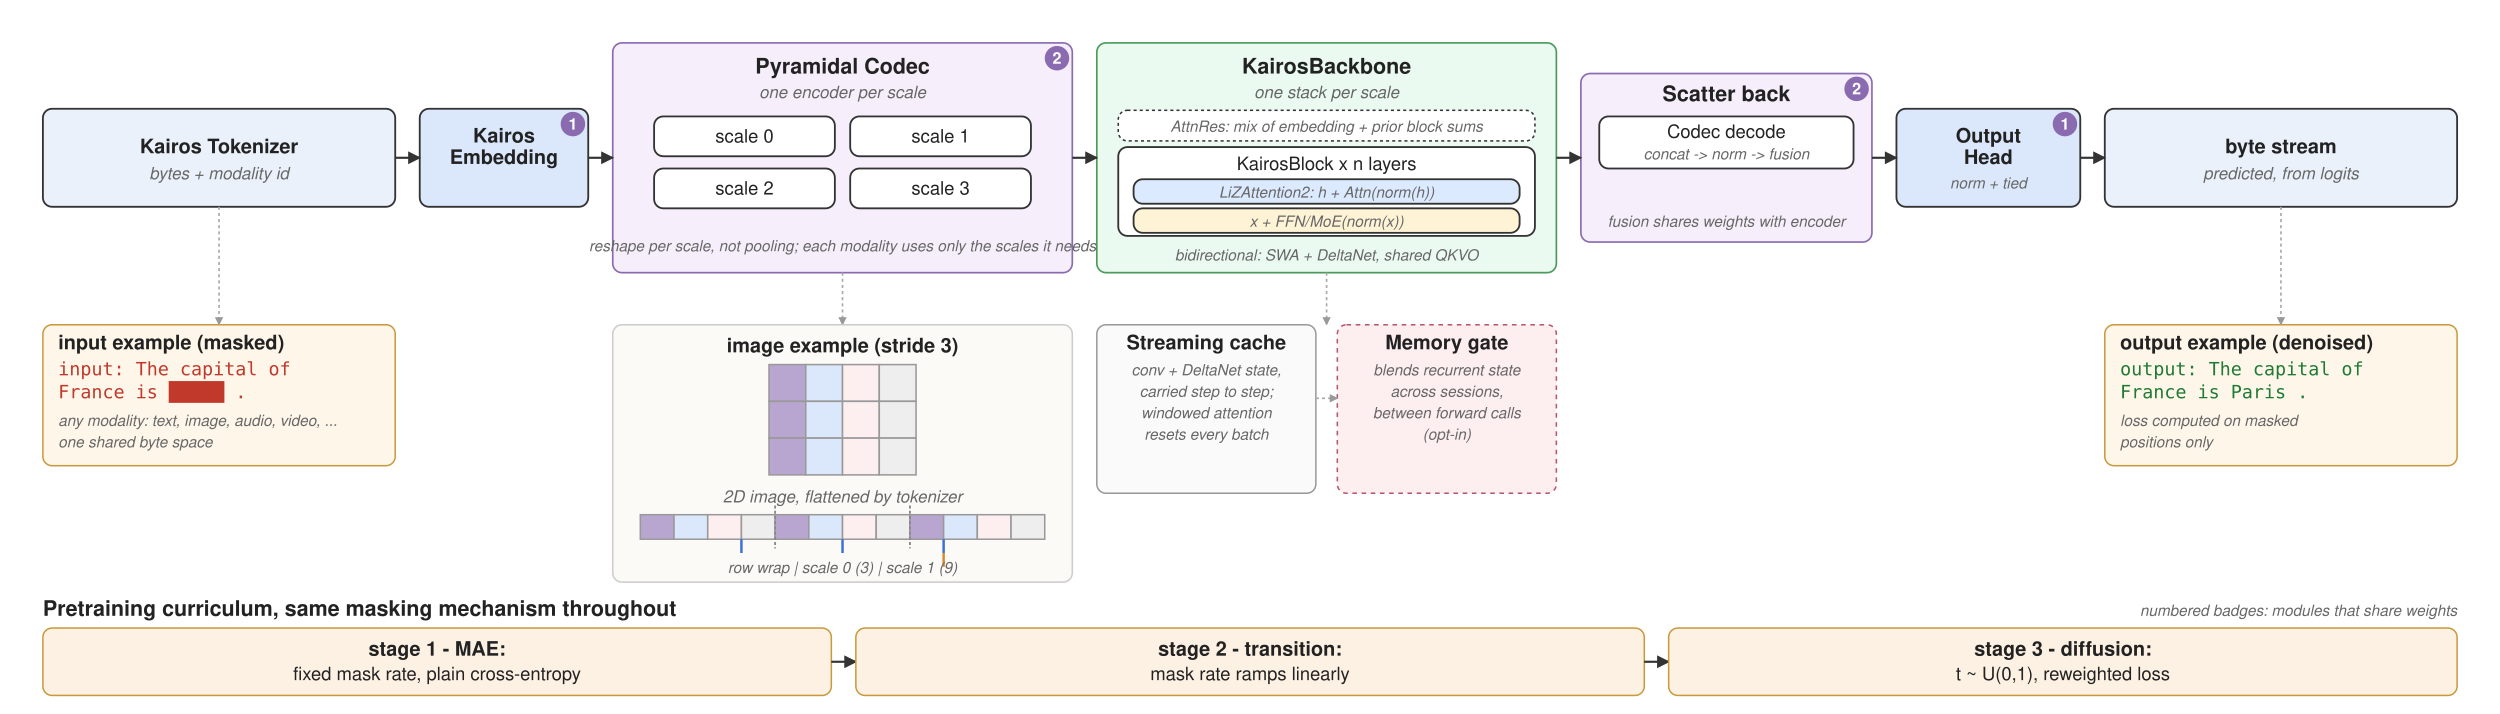
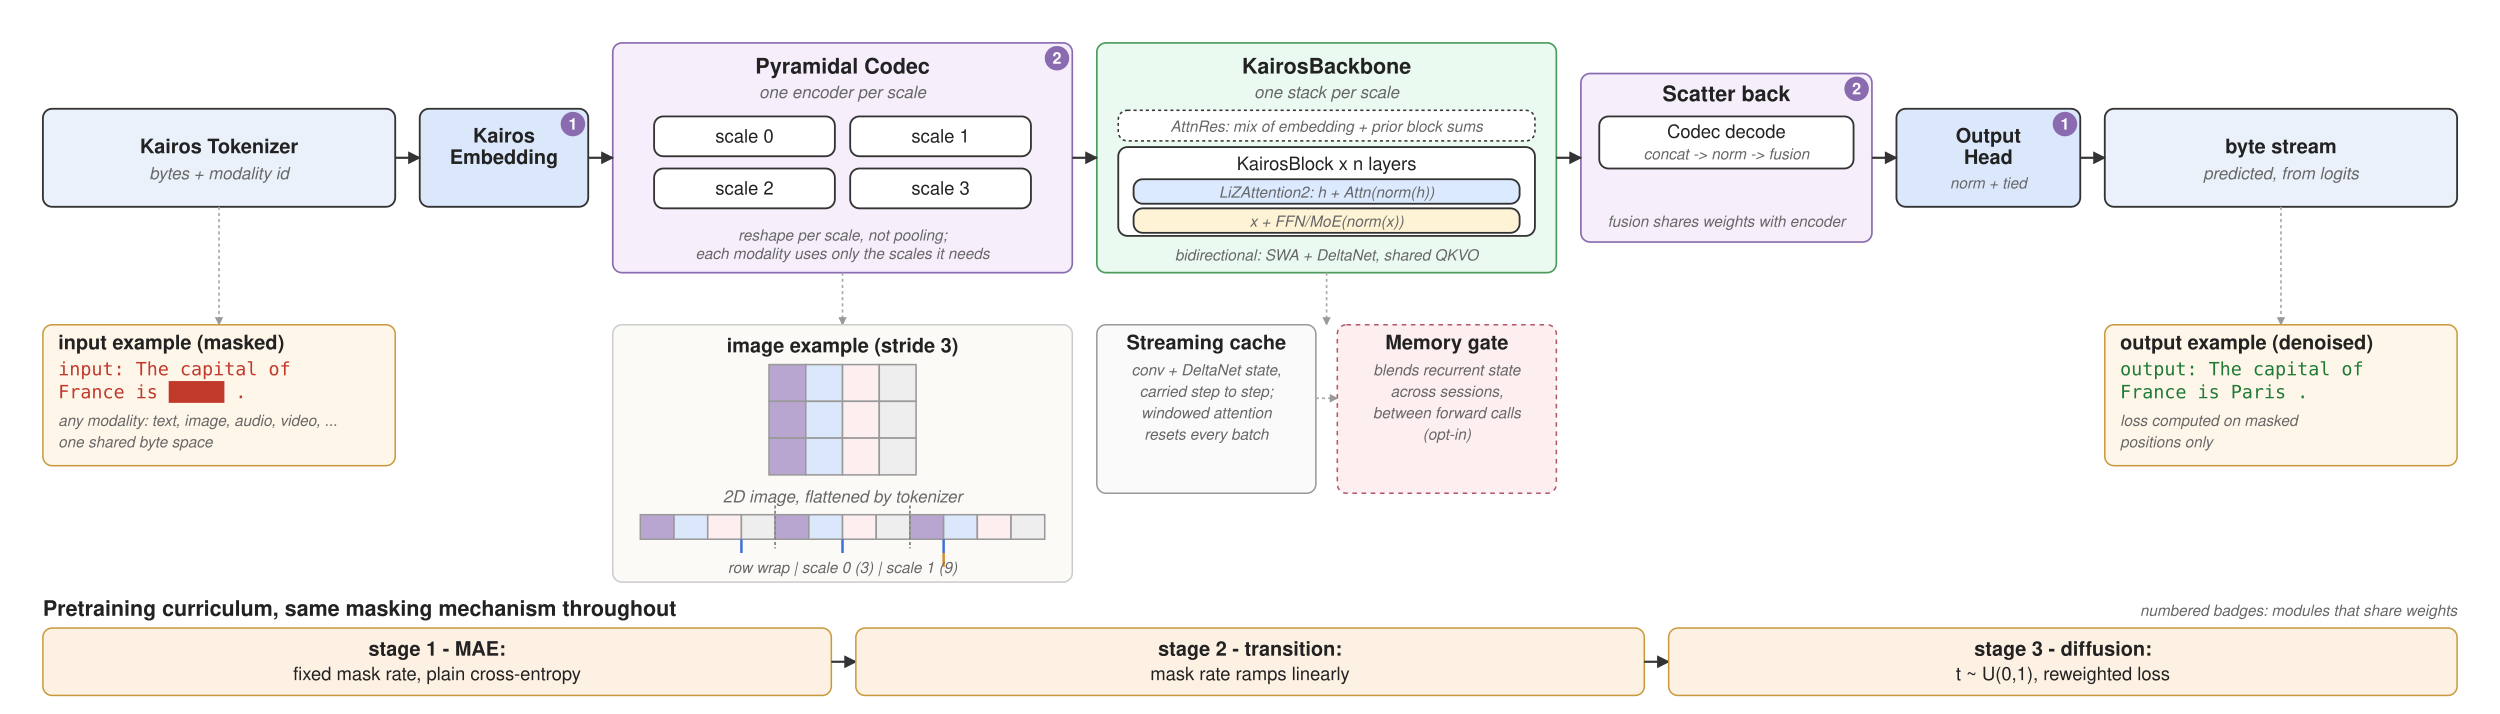
<svg xmlns="http://www.w3.org/2000/svg" viewBox="0 0 1632 466" width="1632" height="466" font-family="Helvetica, Arial, sans-serif">
  <defs>
    <marker id="arrow" viewBox="0 0 10 10" refX="9" refY="5" markerWidth="6" markerHeight="6" orient="auto-start-reverse">
      <path d="M0,0 10,5 0,10Z" fill="#333" />
    </marker>
    <marker id="arrow-light" viewBox="0 0 10 10" refX="9" refY="5" markerWidth="5" markerHeight="5" orient="auto-start-reverse">
      <path d="M0,0 10,5 0,10Z" fill="#999" />
    </marker>
    <style>
.t{font-size:14px;font-weight:700;fill:#222}
.b{font-size:13px;font-weight:700;fill:#222}
.r{font-size:12px;fill:#222}
.n{font-size:11px;font-style:italic;fill:#666}
.nn{font-size:10px;font-style:italic;fill:#666}
.m{font-size:12px;font-family:monospace;fill:#c0392b}
.c{font-size:12px;font-family:monospace;fill:#1e7a34}
.bd{font-size:10.5px;font-weight:700;fill:#fff}
.arr{stroke:#333;stroke-width:1.4;fill:none;marker-end:url(#arrow)}
.dl{stroke:#aaa;stroke-width:1.1;fill:none;stroke-dasharray:2,2;marker-end:url(#arrow-light)}
</style>
  </defs>
  <rect width="1632" height="500" fill="#fff" />
  <rect x="28.0" y="71.0" width="230.0" height="64.0" rx="6" fill="#eaf1fb" stroke="#333" stroke-width="1.2" />
  <text x="143.0" y="100.0" class="b" text-anchor="middle">Kairos Tokenizer</text>
  <text x="143.0" y="117.0" class="n" text-anchor="middle">bytes + modality id</text>
  <rect x="274.0" y="71.0" width="110.0" height="64.0" rx="6" fill="#dbe7fb" stroke="#333" stroke-width="1.2" />
  <text x="329.0" y="93.0" class="b" text-anchor="middle">Kairos</text>
  <text x="329.0" y="107.0" class="b" text-anchor="middle">Embedding</text>
  <circle cx="374.0" cy="81.0" r="8" fill="#8a6bb0" />
  <text x="374.0" y="84.6" class="bd" text-anchor="middle">1</text>
  <rect x="400.0" y="28.0" width="300.0" height="150.0" rx="6" fill="#f6effb" stroke="#8a6bb0" stroke-width="1.1" />
  <text x="550.0" y="48.0" class="t" text-anchor="middle">Pyramidal Codec</text>
  <text x="550.0" y="64.0" class="n" text-anchor="middle">one encoder per scale</text>
  <circle cx="690.0" cy="38.0" r="8" fill="#8a6bb0" />
  <text x="690.0" y="41.6" class="bd" text-anchor="middle">2</text>
  <rect x="427.0" y="76.0" width="118.0" height="26.0" rx="6" fill="#fff" stroke="#333" stroke-width="1.2" />
  <text x="486.0" y="93.0" class="r" text-anchor="middle">scale 0</text>
  <rect x="555.0" y="76.0" width="118.0" height="26.0" rx="6" fill="#fff" stroke="#333" stroke-width="1.2" />
  <text x="614.0" y="93.0" class="r" text-anchor="middle">scale 1</text>
  <rect x="427.0" y="110.0" width="118.0" height="26.0" rx="6" fill="#fff" stroke="#333" stroke-width="1.2" />
  <text x="486.0" y="127.0" class="r" text-anchor="middle">scale 2</text>
  <rect x="555.0" y="110.0" width="118.0" height="26.0" rx="6" fill="#fff" stroke="#333" stroke-width="1.2" />
  <text x="614.0" y="127.0" class="r" text-anchor="middle">scale 3</text>
-   <text x="550.0" y="164.0" class="nn" text-anchor="middle">reshape per scale, not pooling; each modality uses only the scales it needs</text>
+   <text x="550.0" y="157.0" class="nn" text-anchor="middle">reshape per scale, not pooling;</text>
+   <text x="550.0" y="169.0" class="nn" text-anchor="middle">each modality uses only the scales it needs</text>
  <rect x="716.0" y="28.0" width="300.0" height="150.0" rx="6" fill="#eafaf0" stroke="#4c9a5c" stroke-width="1.1" />
  <text x="866.0" y="48.0" class="t" text-anchor="middle">KairosBackbone</text>
  <text x="866.0" y="64.0" class="n" text-anchor="middle">one stack per scale</text>
  <rect x="730.0" y="72.0" width="272.0" height="20.0" rx="6" fill="#fff" stroke="#333" stroke-width="1" stroke-dasharray="2,2" />
  <text x="866.0" y="86.0" class="nn" text-anchor="middle">AttnRes: mix of embedding + prior block sums</text>
  <rect x="730.0" y="96.0" width="272.0" height="58.0" rx="6" fill="#fff" stroke="#333" stroke-width="1.2" />
  <text x="866.0" y="111.0" class="r" text-anchor="middle">KairosBlock x n layers</text>
  <rect x="740.0" y="117.0" width="252.0" height="16.0" rx="6" fill="#dceaff" stroke="#333" stroke-width="1.2" />
  <text x="866.0" y="129.0" class="nn" text-anchor="middle">LiZAttention2: h + Attn(norm(h))</text>
  <rect x="740.0" y="136.0" width="252.0" height="16.0" rx="6" fill="#fff3d6" stroke="#333" stroke-width="1.2" />
  <text x="866.0" y="148.0" class="nn" text-anchor="middle">x + FFN/MoE(norm(x))</text>
  <text x="866.0" y="170.0" class="nn" text-anchor="middle">bidirectional: SWA + DeltaNet, shared QKVO</text>
  <rect x="1032.0" y="48.0" width="190.0" height="110.0" rx="6" fill="#f6effb" stroke="#8a6bb0" stroke-width="1.1" />
  <text x="1127.0" y="66.0" class="t" text-anchor="middle">Scatter back</text>
  <circle cx="1212.0" cy="58.0" r="8" fill="#8a6bb0" />
  <text x="1212.0" y="61.6" class="bd" text-anchor="middle">2</text>
  <rect x="1044.0" y="76.0" width="166.0" height="34.0" rx="6" fill="#fff" stroke="#333" stroke-width="1.2" />
  <text x="1127.0" y="90.0" class="r" text-anchor="middle">Codec decode</text>
  <text x="1127.0" y="104.0" class="nn" text-anchor="middle">concat -&gt; norm -&gt; fusion</text>
  <text x="1127.0" y="148.0" class="nn" text-anchor="middle">fusion shares weights with encoder</text>
  <rect x="1238.0" y="71.0" width="120.0" height="64.0" rx="6" fill="#dbe7fb" stroke="#333" stroke-width="1.2" />
  <text x="1298.0" y="93.0" class="b" text-anchor="middle">Output</text>
  <text x="1298.0" y="107.0" class="b" text-anchor="middle">Head</text>
  <text x="1298.0" y="123.0" class="nn" text-anchor="middle">norm + tied</text>
  <circle cx="1348.0" cy="81.0" r="8" fill="#8a6bb0" />
  <text x="1348.0" y="84.6" class="bd" text-anchor="middle">1</text>
  <rect x="1374.0" y="71.0" width="230.0" height="64.0" rx="6" fill="#eaf1fb" stroke="#333" stroke-width="1.2" />
  <text x="1489.0" y="100.0" class="b" text-anchor="middle">byte stream</text>
  <text x="1489.0" y="117.0" class="n" text-anchor="middle">predicted, from logits</text>
  <path class="arr" d="M258.0,103.0 H274.0" />
  <path class="arr" d="M384.0,103.0 H400.0" />
  <path class="arr" d="M700.0,103.0 H716.0" />
  <path class="arr" d="M1016.0,103.0 H1032.0" />
  <path class="arr" d="M1222.0,103.0 H1238.0" />
  <path class="arr" d="M1358.0,103.0 H1374.0" />
  <path class="dl" d="M143.0,135.0 V212.0" />
  <rect x="28.0" y="212.0" width="230.0" height="92.0" rx="6" fill="#fff6ea" stroke="#c99a3d" stroke-width="1" />
  <text x="38.0" y="228.0" class="b" text-anchor="start">input example (masked)</text>
  <text x="38.0" y="245.0" class="m" text-anchor="start">input: The capital of</text>
  <text x="38.0" y="260.0" class="m" text-anchor="start">France is █████ .</text>
  <text x="38.0" y="278.0" class="nn" text-anchor="start">any modality: text, image, audio, video, ...</text>
  <text x="38.0" y="292.0" class="nn" text-anchor="start">one shared byte space</text>
  <path class="dl" d="M550.0,178.0 V212.0" />
  <rect x="400.0" y="212.0" width="300.0" height="168.0" rx="6" fill="#fbfaf7" stroke="#ccc" stroke-width="1" />
  <text x="550.0" y="230.0" class="b" text-anchor="middle">image example (stride 3)</text>
  <rect x="502.0" y="238.0" width="24.0" height="24.0" rx="0" fill="#b9a6d0" stroke="#999" stroke-width="1" />
  <rect x="526.0" y="238.0" width="24.0" height="24.0" rx="0" fill="#dbe7fb" stroke="#999" stroke-width="1" />
  <rect x="550.0" y="238.0" width="24.0" height="24.0" rx="0" fill="#fdeef0" stroke="#999" stroke-width="1" />
  <rect x="574.0" y="238.0" width="24.0" height="24.0" rx="0" fill="#eee" stroke="#999" stroke-width="1" />
  <rect x="502.0" y="262.0" width="24.0" height="24.0" rx="0" fill="#b9a6d0" stroke="#999" stroke-width="1" />
  <rect x="526.0" y="262.0" width="24.0" height="24.0" rx="0" fill="#dbe7fb" stroke="#999" stroke-width="1" />
  <rect x="550.0" y="262.0" width="24.0" height="24.0" rx="0" fill="#fdeef0" stroke="#999" stroke-width="1" />
  <rect x="574.0" y="262.0" width="24.0" height="24.0" rx="0" fill="#eee" stroke="#999" stroke-width="1" />
  <rect x="502.0" y="286.0" width="24.0" height="24.0" rx="0" fill="#b9a6d0" stroke="#999" stroke-width="1" />
  <rect x="526.0" y="286.0" width="24.0" height="24.0" rx="0" fill="#dbe7fb" stroke="#999" stroke-width="1" />
  <rect x="550.0" y="286.0" width="24.0" height="24.0" rx="0" fill="#fdeef0" stroke="#999" stroke-width="1" />
  <rect x="574.0" y="286.0" width="24.0" height="24.0" rx="0" fill="#eee" stroke="#999" stroke-width="1" />
  <text x="550.0" y="328.0" class="n" text-anchor="middle">2D image, flattened by tokenizer</text>
  <rect x="418.0" y="336.0" width="22.0" height="16.0" rx="0" fill="#b9a6d0" stroke="#999" stroke-width="1" />
  <rect x="440.0" y="336.0" width="22.0" height="16.0" rx="0" fill="#dbe7fb" stroke="#999" stroke-width="1" />
  <rect x="462.0" y="336.0" width="22.0" height="16.0" rx="0" fill="#fdeef0" stroke="#999" stroke-width="1" />
  <rect x="484.0" y="336.0" width="22.0" height="16.0" rx="0" fill="#eee" stroke="#999" stroke-width="1" />
  <rect x="506.0" y="336.0" width="22.0" height="16.0" rx="0" fill="#b9a6d0" stroke="#999" stroke-width="1" />
  <rect x="528.0" y="336.0" width="22.0" height="16.0" rx="0" fill="#dbe7fb" stroke="#999" stroke-width="1" />
  <rect x="550.0" y="336.0" width="22.0" height="16.0" rx="0" fill="#fdeef0" stroke="#999" stroke-width="1" />
  <rect x="572.0" y="336.0" width="22.0" height="16.0" rx="0" fill="#eee" stroke="#999" stroke-width="1" />
  <rect x="594.0" y="336.0" width="22.0" height="16.0" rx="0" fill="#b9a6d0" stroke="#999" stroke-width="1" />
  <rect x="616.0" y="336.0" width="22.0" height="16.0" rx="0" fill="#dbe7fb" stroke="#999" stroke-width="1" />
  <rect x="638.0" y="336.0" width="22.0" height="16.0" rx="0" fill="#fdeef0" stroke="#999" stroke-width="1" />
  <rect x="660.0" y="336.0" width="22.0" height="16.0" rx="0" fill="#eee" stroke="#999" stroke-width="1" />
  <path d="M506.0,330.0 V358.0" stroke="#888" stroke-width="1.2" stroke-dasharray="2,1.4" fill="none" />
  <path d="M594.0,330.0 V358.0" stroke="#888" stroke-width="1.2" stroke-dasharray="2,1.4" fill="none" />
  <path d="M484.0,352.0 V361.0" stroke="#3a6fd8" stroke-width="1.6" fill="none" />
  <path d="M550.0,352.0 V361.0" stroke="#3a6fd8" stroke-width="1.6" fill="none" />
  <path d="M616.0,352.0 V361.0" stroke="#3a6fd8" stroke-width="1.6" fill="none" />
  <path d="M616.0,361.0 V370.0" stroke="#d88a2a" stroke-width="1.6" fill="none" />
  <text x="550.0" y="374.0" class="nn" text-anchor="middle">row wrap | scale 0 (3) | scale 1 (9)</text>
  <path class="dl" d="M866.0,178.0 V212.0" />
  <rect x="716.0" y="212.0" width="300.0" height="110.0" rx="6" fill="#ffffff" stroke="#999" stroke-width="0" />
  <rect x="716.0" y="212.0" width="143.0" height="110.0" rx="6" fill="#fafafa" stroke="#999" stroke-width="1" />
  <text x="787.5" y="228.0" class="b" text-anchor="middle">Streaming cache</text>
  <text x="787.5" y="245.0" class="nn" text-anchor="middle">conv + DeltaNet state,</text>
  <text x="787.5" y="259.0" class="nn" text-anchor="middle">carried step to step;</text>
  <text x="787.5" y="273.0" class="nn" text-anchor="middle">windowed attention</text>
  <text x="787.5" y="287.0" class="nn" text-anchor="middle">resets every batch</text>
  <rect x="873.0" y="212.0" width="143.0" height="110.0" rx="6" fill="#fdeef0" stroke="#b5566b" stroke-width="1" stroke-dasharray="3,3" />
  <text x="944.5" y="228.0" class="b" text-anchor="middle">Memory gate</text>
  <text x="944.5" y="245.0" class="nn" text-anchor="middle">blends recurrent state</text>
  <text x="944.5" y="259.0" class="nn" text-anchor="middle">across sessions,</text>
  <text x="944.5" y="273.0" class="nn" text-anchor="middle">between forward calls</text>
  <text x="944.5" y="287.0" class="nn" text-anchor="middle">(opt-in)</text>
  <path class="dl" d="M859.0,260.0 H873.0" />
  <path class="dl" d="M1489.0,135.0 V212.0" />
  <rect x="1374.0" y="212.0" width="230.0" height="92.0" rx="6" fill="#fff6ea" stroke="#c99a3d" stroke-width="1" />
  <text x="1384.0" y="228.0" class="b" text-anchor="start">output example (denoised)</text>
  <text x="1384.0" y="245.0" class="c" text-anchor="start">output: The capital of</text>
  <text x="1384.0" y="260.0" class="c" text-anchor="start">France is Paris .</text>
  <text x="1384.0" y="278.0" class="nn" text-anchor="start">loss computed on masked</text>
  <text x="1384.0" y="292.0" class="nn" text-anchor="start">positions only</text>
  <text x="28.0" y="402.0" class="t" text-anchor="start">Pretraining curriculum, same masking mechanism throughout</text>
  <text x="1604.0" y="402.0" class="nn" text-anchor="end">numbered badges: modules that share weights</text>
  <rect x="28.0" y="410.0" width="514.7" height="44.0" rx="6" fill="#fdf1e3" stroke="#c99a3d" stroke-width="1" />
  <text x="285.3" y="428.0" class="b" text-anchor="middle">stage 1 - MAE:</text>
  <text x="285.3" y="444.0" class="r" text-anchor="middle">fixed mask rate, plain cross-entropy</text>
  <path class="arr" d="M542.7,432.0 H558.7" />
  <rect x="558.7" y="410.0" width="514.7" height="44.0" rx="6" fill="#fdf1e3" stroke="#c99a3d" stroke-width="1" />
  <text x="816.0" y="428.0" class="b" text-anchor="middle">stage 2 - transition:</text>
  <text x="816.0" y="444.0" class="r" text-anchor="middle">mask rate ramps linearly</text>
  <path class="arr" d="M1073.3,432.0 H1089.3" />
  <rect x="1089.3" y="410.0" width="514.7" height="44.0" rx="6" fill="#fdf1e3" stroke="#c99a3d" stroke-width="1" />
  <text x="1346.7" y="428.0" class="b" text-anchor="middle">stage 3 - diffusion:</text>
  <text x="1346.7" y="444.0" class="r" text-anchor="middle">t ~ U(0,1), reweighted loss</text>
</svg>
